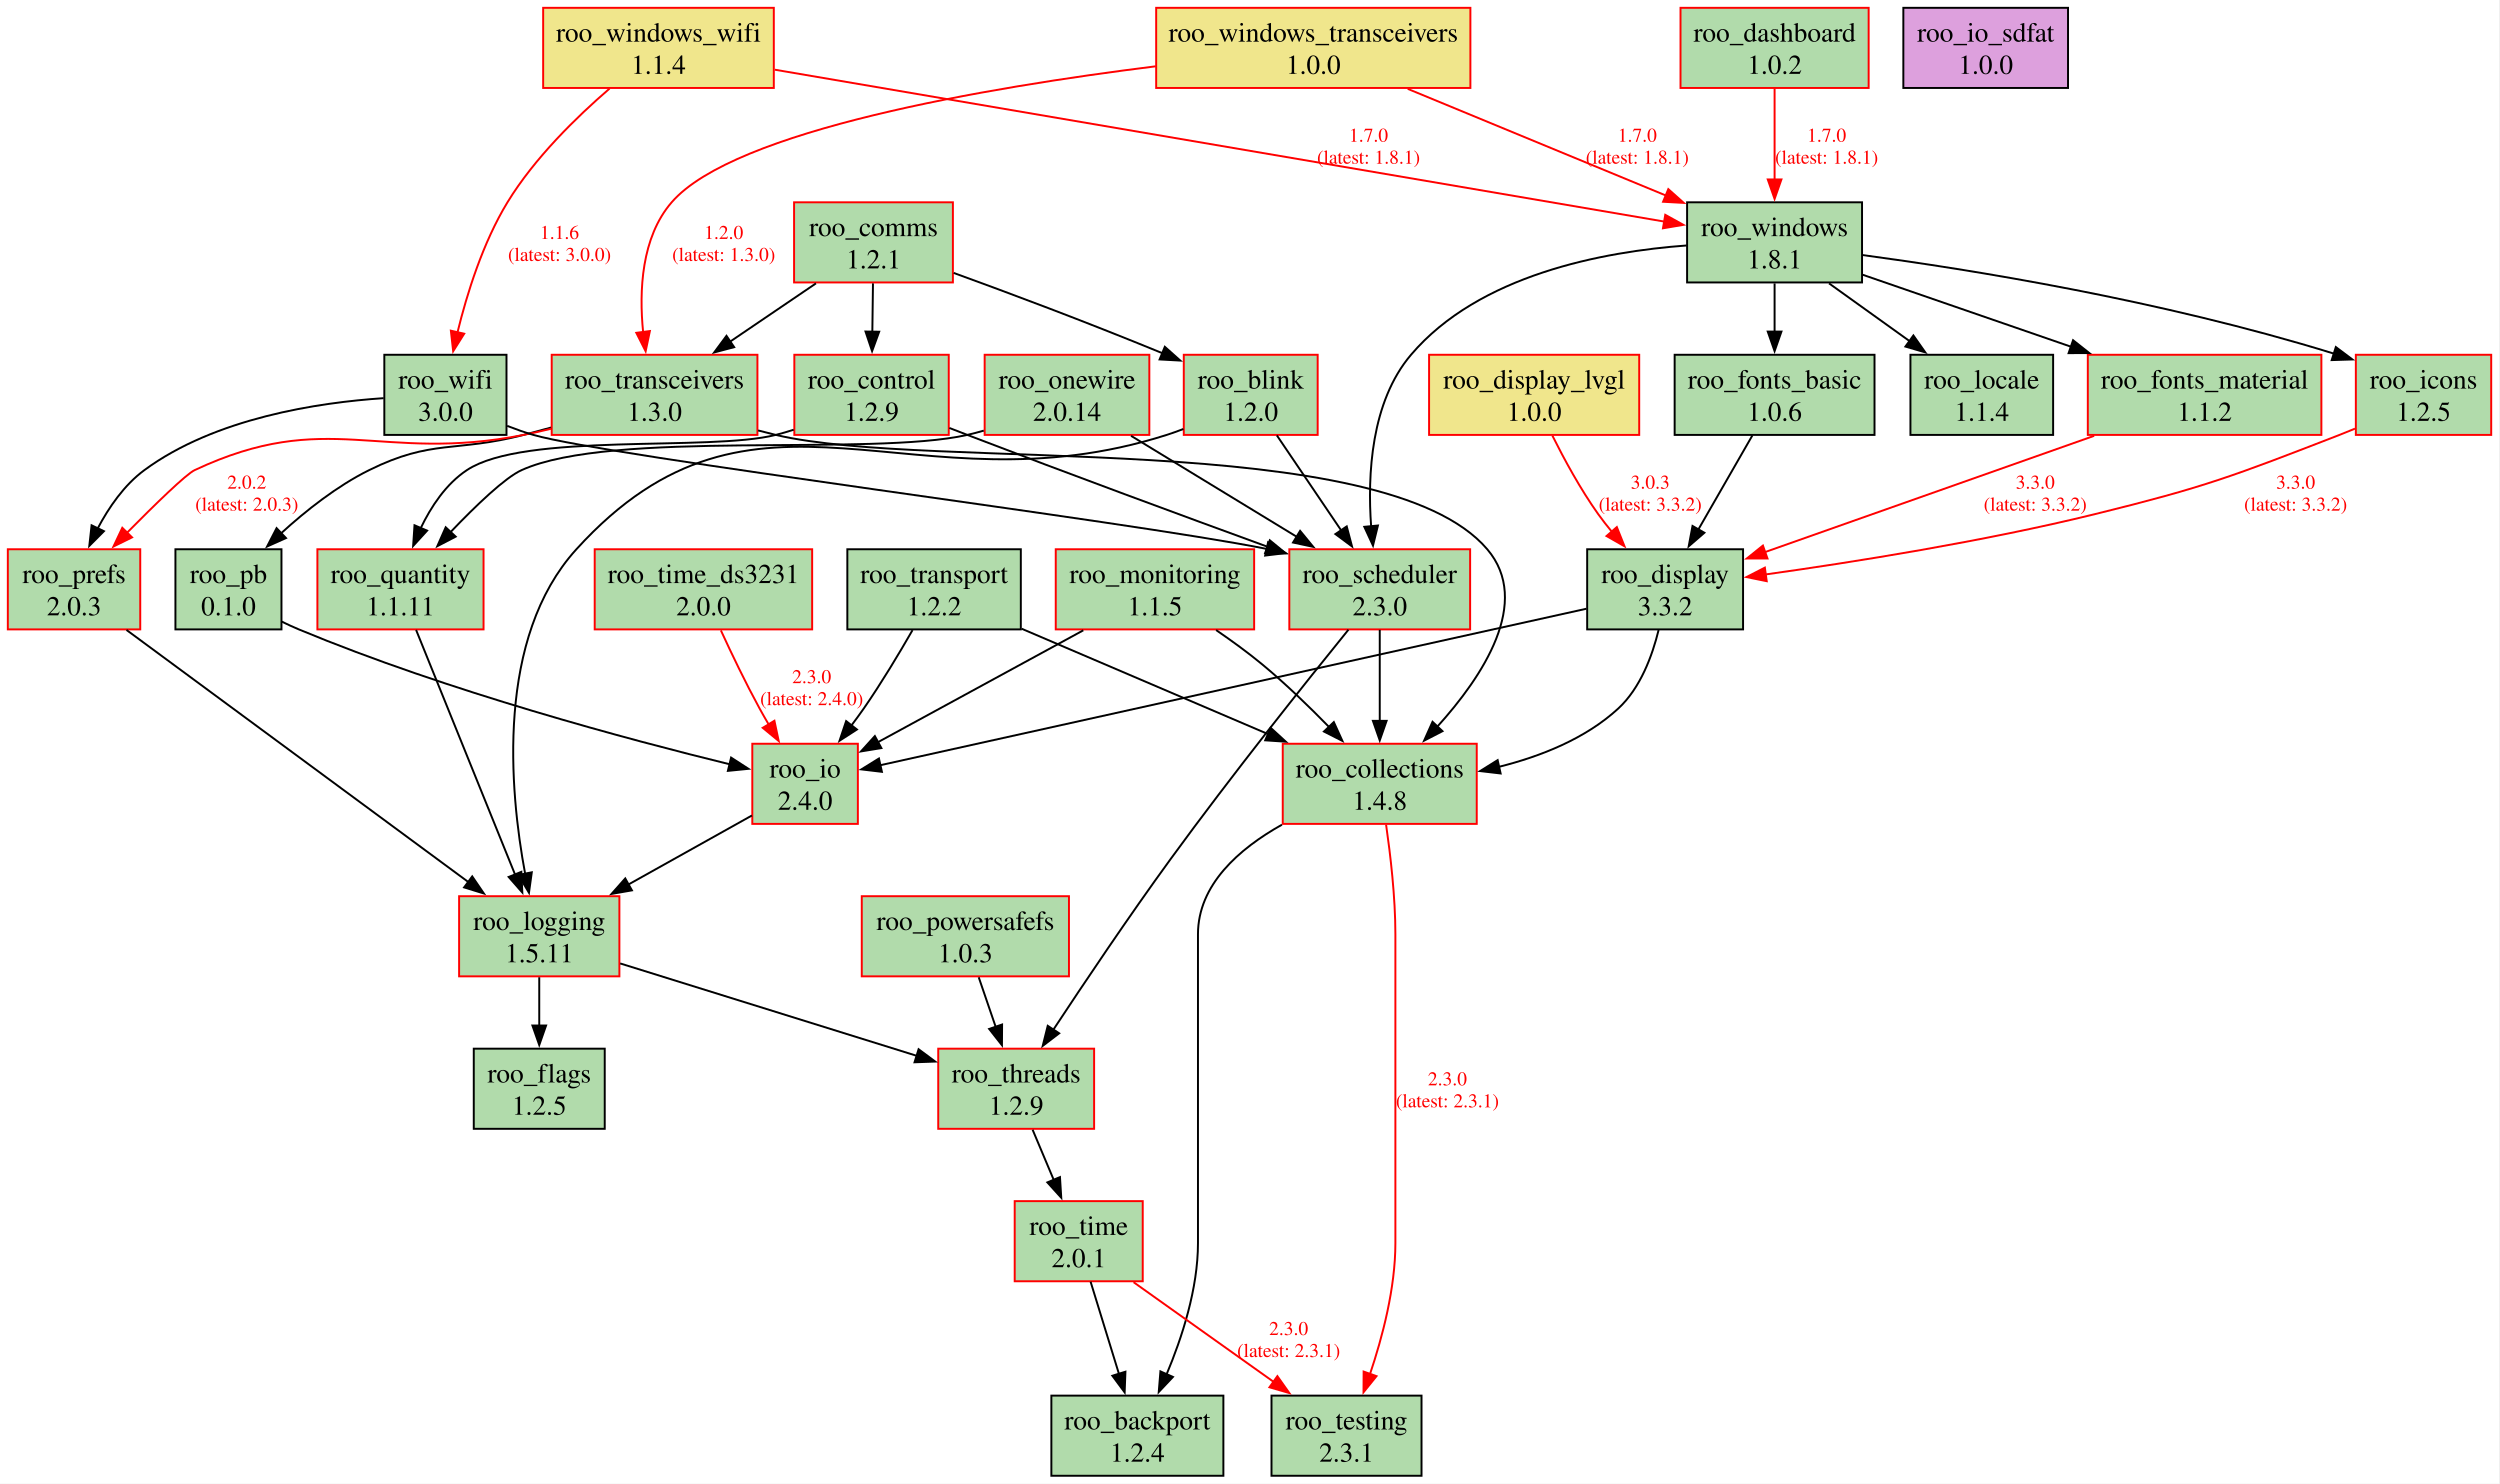
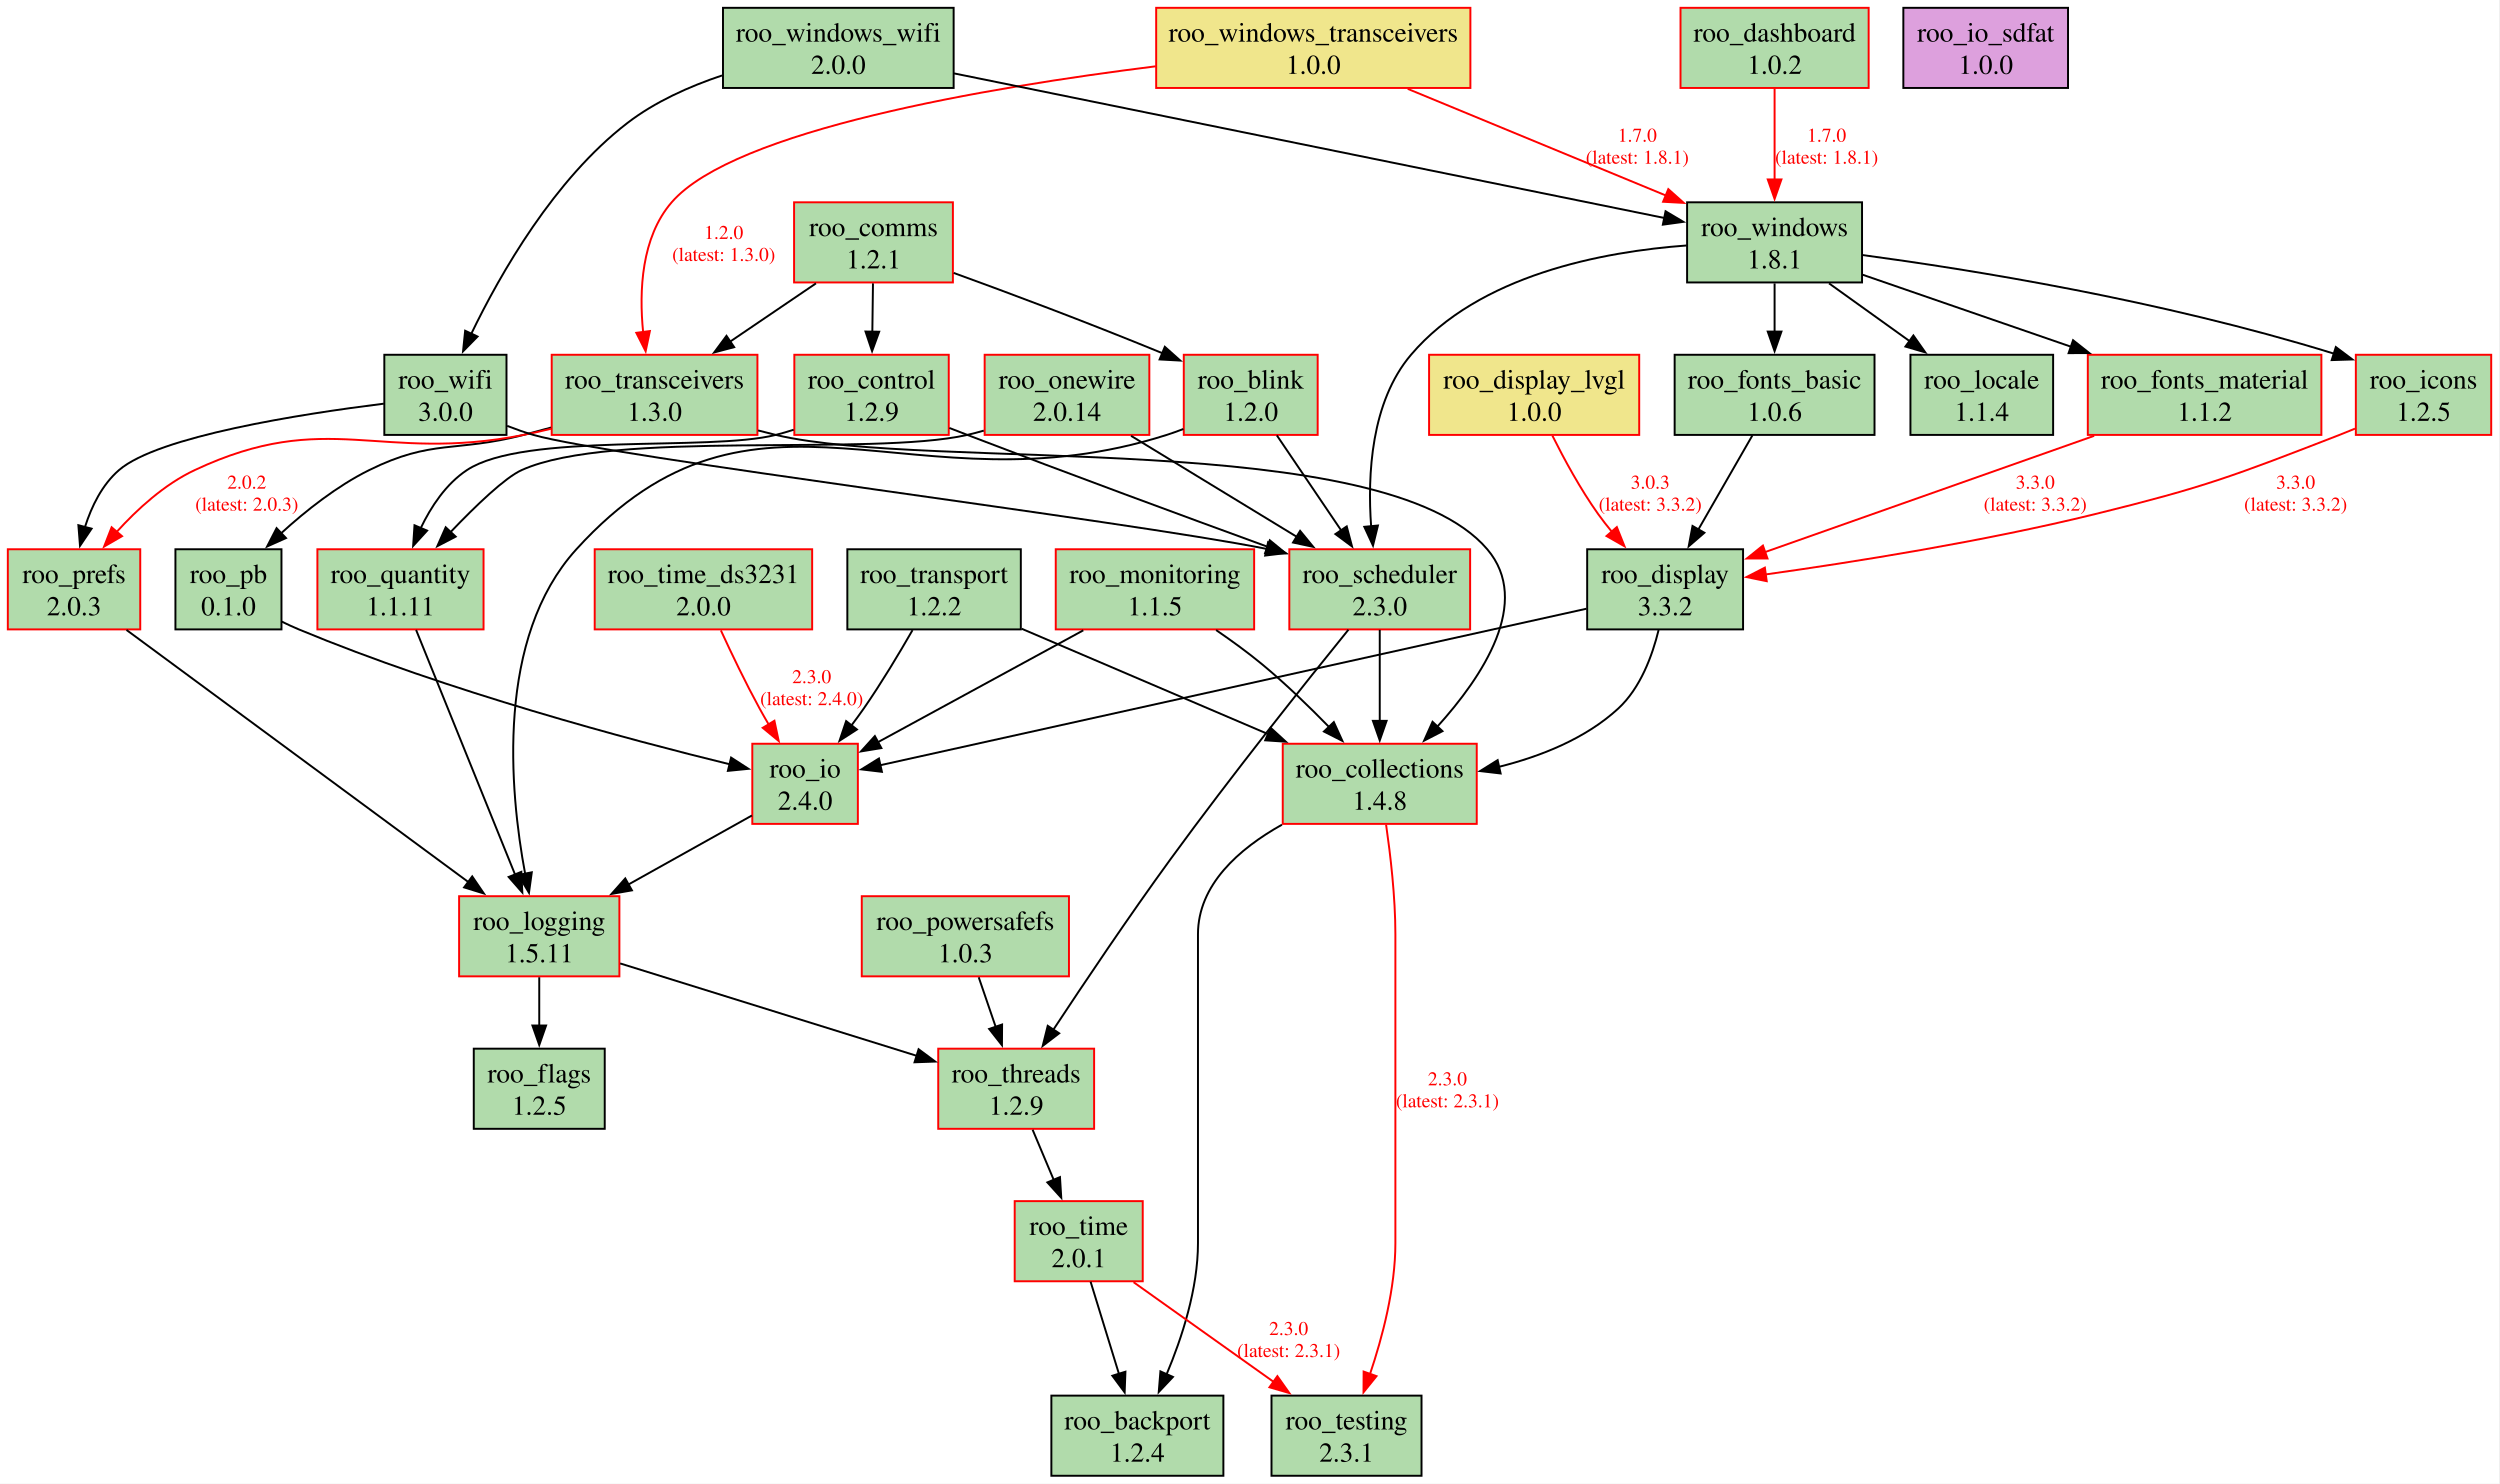
<svg xmlns="http://www.w3.org/2000/svg" width="1279pt" height="759pt" viewBox="0.00 0.00 1279.00 759.00">
  <g id="graph0" class="graph" transform="scale(1 1) rotate(0) translate(4 755)">
    <polygon fill="white" stroke="none" points="-4,4 -4,-755 1274.5,-755 1274.5,4 -4,4" />
    <g id="node1" class="node">
      <polygon fill="#b1dbab" stroke="black" points="621.88,-41 533.88,-41 533.88,0 621.88,0 621.88,-41" />
      <text xml:space="preserve" text-anchor="middle" x="577.88" y="-23.7" font-family="Times,serif" font-size="14.00">roo_backport</text>
      <text xml:space="preserve" text-anchor="middle" x="577.88" y="-7.2" font-family="Times,serif" font-size="14.00">1.2.4</text>
    </g>
    <g id="node2" class="node">
      <polygon fill="#b1dbab" stroke="red" points="670.12,-573.5 601.62,-573.5 601.62,-532.5 670.12,-532.5 670.12,-573.5" />
      <text xml:space="preserve" text-anchor="middle" x="635.88" y="-556.2" font-family="Times,serif" font-size="14.00">roo_blink</text>
      <text xml:space="preserve" text-anchor="middle" x="635.88" y="-539.7" font-family="Times,serif" font-size="14.00">1.2.0</text>
    </g>
    <g id="node16" class="node">
      <polygon fill="#b1dbab" stroke="red" points="312.88,-296.5 230.88,-296.5 230.88,-255.5 312.88,-255.5 312.88,-296.5" />
      <text xml:space="preserve" text-anchor="middle" x="271.88" y="-279.2" font-family="Times,serif" font-size="14.00">roo_logging</text>
      <text xml:space="preserve" text-anchor="middle" x="271.88" y="-262.7" font-family="Times,serif" font-size="14.00">1.5.11</text>
    </g>
    <g id="edge1" class="edge">
      <path fill="none" stroke="black" d="M601.42,-535.53C598.56,-534.43 595.69,-533.4 592.88,-532.5 462.61,-490.98 382.84,-575.16 290.88,-474 249.68,-428.68 256.64,-350.97 264.67,-307.94" />
      <polygon fill="black" stroke="black" points="268.07,-308.76 266.62,-298.26 261.21,-307.37 268.07,-308.76" />
    </g>
    <g id="node23" class="node">
      <polygon fill="#b1dbab" stroke="red" points="748.12,-474 655.62,-474 655.62,-433 748.12,-433 748.12,-474" />
      <text xml:space="preserve" text-anchor="middle" x="701.88" y="-456.7" font-family="Times,serif" font-size="14.00">roo_scheduler</text>
      <text xml:space="preserve" text-anchor="middle" x="701.88" y="-440.2" font-family="Times,serif" font-size="14.00">2.3.0</text>
    </g>
    <g id="edge2" class="edge">
      <path fill="none" stroke="black" d="M649.23,-532.27C658.71,-518.26 671.6,-499.23 682.25,-483.49" />
      <polygon fill="black" stroke="black" points="684.98,-485.7 687.69,-475.45 679.19,-481.77 684.98,-485.7" />
    </g>
    <g id="node3" class="node">
      <polygon fill="#b1dbab" stroke="red" points="751.5,-374.5 652.25,-374.5 652.25,-333.5 751.5,-333.5 751.5,-374.5" />
      <text xml:space="preserve" text-anchor="middle" x="701.88" y="-357.2" font-family="Times,serif" font-size="14.00">roo_collections</text>
      <text xml:space="preserve" text-anchor="middle" x="701.88" y="-340.7" font-family="Times,serif" font-size="14.00">1.4.8</text>
    </g>
    <g id="edge4" class="edge">
      <path fill="none" stroke="black" d="M651.84,-333.09C629.82,-320.74 608.88,-302.33 608.88,-277 608.88,-277 608.88,-277 608.88,-119 608.88,-95.69 600.73,-70.65 592.79,-51.79" />
      <polygon fill="black" stroke="black" points="596.07,-50.56 588.81,-42.84 589.67,-53.4 596.07,-50.56" />
    </g>
    <g id="node24" class="node">
      <polygon fill="#b1dbab" stroke="black" points="723.25,-41 646.5,-41 646.5,0 723.25,0 723.25,-41" />
      <text xml:space="preserve" text-anchor="middle" x="684.88" y="-23.7" font-family="Times,serif" font-size="14.00">roo_testing</text>
      <text xml:space="preserve" text-anchor="middle" x="684.88" y="-7.2" font-family="Times,serif" font-size="14.00">2.3.1</text>
    </g>
    <g id="edge3" class="edge">
      <path fill="none" stroke="red" d="M705.13,-333.06C707.34,-317.76 709.88,-296.1 709.88,-277 709.88,-277 709.88,-277 709.88,-119 709.88,-96.03 703.28,-70.94 696.87,-51.96" />
      <polygon fill="red" stroke="red" points="700.22,-50.96 693.57,-42.71 693.63,-53.31 700.22,-50.96" />
      <text xml:space="preserve" text-anchor="middle" x="736.5" y="-199.75" font-family="Times,serif" font-size="10.00" fill="red">2.3.0</text>
      <text xml:space="preserve" text-anchor="middle" x="736.5" y="-188.5" font-family="Times,serif" font-size="10.00" fill="red">(latest: 2.3.1)</text>
    </g>
    <g id="node4" class="node">
      <polygon fill="#b1dbab" stroke="red" points="483.5,-651.5 402.25,-651.5 402.25,-610.5 483.5,-610.5 483.5,-651.5" />
      <text xml:space="preserve" text-anchor="middle" x="442.88" y="-634.2" font-family="Times,serif" font-size="14.00">roo_comms</text>
      <text xml:space="preserve" text-anchor="middle" x="442.88" y="-617.7" font-family="Times,serif" font-size="14.00">1.2.1</text>
    </g>
    <g id="edge5" class="edge">
      <path fill="none" stroke="black" d="M483.9,-615.37C511.84,-605.22 549.86,-591.06 590.77,-574.27" />
      <polygon fill="black" stroke="black" points="591.92,-577.58 599.83,-570.53 589.25,-571.11 591.92,-577.58" />
    </g>
    <g id="node5" class="node">
      <polygon fill="#b1dbab" stroke="red" points="481.38,-573.5 402.38,-573.5 402.38,-532.5 481.38,-532.5 481.38,-573.5" />
      <text xml:space="preserve" text-anchor="middle" x="441.88" y="-556.2" font-family="Times,serif" font-size="14.00">roo_control</text>
      <text xml:space="preserve" text-anchor="middle" x="441.88" y="-539.7" font-family="Times,serif" font-size="14.00">1.2.9</text>
    </g>
    <g id="edge6" class="edge">
      <path fill="none" stroke="black" d="M442.61,-610.03C442.51,-602.44 442.4,-593.6 442.29,-585.21" />
      <polygon fill="black" stroke="black" points="445.79,-585.3 442.16,-575.35 438.79,-585.39 445.79,-585.3" />
    </g>
    <g id="node28" class="node">
      <polygon fill="#b1dbab" stroke="red" points="383.5,-573.5 278.25,-573.5 278.25,-532.5 383.5,-532.5 383.5,-573.5" />
      <text xml:space="preserve" text-anchor="middle" x="330.88" y="-556.2" font-family="Times,serif" font-size="14.00">roo_transceivers</text>
      <text xml:space="preserve" text-anchor="middle" x="330.88" y="-539.7" font-family="Times,serif" font-size="14.00">1.3.0</text>
    </g>
    <g id="edge7" class="edge">
      <path fill="none" stroke="black" d="M413.45,-610.03C399.94,-600.87 383.76,-589.88 369.31,-580.08" />
      <polygon fill="black" stroke="black" points="371.6,-577.4 361.36,-574.68 367.67,-583.2 371.6,-577.4" />
    </g>
    <g id="node22" class="node">
      <polygon fill="#b1dbab" stroke="red" points="243.38,-474 158.38,-474 158.38,-433 243.38,-433 243.38,-474" />
      <text xml:space="preserve" text-anchor="middle" x="200.88" y="-456.7" font-family="Times,serif" font-size="14.00">roo_quantity</text>
      <text xml:space="preserve" text-anchor="middle" x="200.88" y="-440.2" font-family="Times,serif" font-size="14.00">1.1.11</text>
    </g>
    <g id="edge8" class="edge">
      <path fill="none" stroke="black" d="M402.05,-535.15C398.98,-534.16 395.89,-533.26 392.88,-532.5 358.6,-523.89 264.35,-533.99 234.88,-514.5 224.2,-507.44 216.52,-495.82 211.18,-484.68" />
      <polygon fill="black" stroke="black" points="214.5,-483.53 207.36,-475.7 208.06,-486.27 214.5,-483.53" />
    </g>
    <g id="edge9" class="edge">
      <path fill="none" stroke="black" d="M481.69,-536.06C484.79,-534.85 487.88,-533.65 490.88,-532.5 542.7,-512.61 602.02,-490.77 644.53,-475.26" />
      <polygon fill="black" stroke="black" points="645.62,-478.6 653.81,-471.88 643.22,-472.02 645.62,-478.6" />
    </g>
    <g id="node6" class="node">
      <polygon fill="#b1dbab" stroke="red" points="952,-751 855.75,-751 855.75,-710 952,-710 952,-751" />
      <text xml:space="preserve" text-anchor="middle" x="903.88" y="-733.7" font-family="Times,serif" font-size="14.00">roo_dashboard</text>
      <text xml:space="preserve" text-anchor="middle" x="903.88" y="-717.2" font-family="Times,serif" font-size="14.00">1.0.2</text>
    </g>
    <g id="node31" class="node">
      <polygon fill="#b1dbab" stroke="black" points="948.62,-651.5 859.12,-651.5 859.12,-610.5 948.62,-610.5 948.62,-651.5" />
      <text xml:space="preserve" text-anchor="middle" x="903.88" y="-634.2" font-family="Times,serif" font-size="14.00">roo_windows</text>
      <text xml:space="preserve" text-anchor="middle" x="903.88" y="-617.7" font-family="Times,serif" font-size="14.00">1.8.1</text>
    </g>
    <g id="edge10" class="edge">
      <path fill="none" stroke="red" d="M903.88,-709.77C903.88,-696.29 903.88,-678.16 903.88,-662.79" />
      <polygon fill="red" stroke="red" points="907.38,-663.21 903.88,-653.21 900.38,-663.21 907.38,-663.21" />
      <text xml:space="preserve" text-anchor="middle" x="930.5" y="-682.5" font-family="Times,serif" font-size="10.00" fill="red">1.7.0</text>
      <text xml:space="preserve" text-anchor="middle" x="930.5" y="-671.25" font-family="Times,serif" font-size="10.00" fill="red">(latest: 1.8.1)</text>
    </g>
    <g id="node7" class="node">
      <polygon fill="#b1dbab" stroke="black" points="887.75,-474 808,-474 808,-433 887.75,-433 887.75,-474" />
      <text xml:space="preserve" text-anchor="middle" x="847.88" y="-456.7" font-family="Times,serif" font-size="14.00">roo_display</text>
      <text xml:space="preserve" text-anchor="middle" x="847.88" y="-440.2" font-family="Times,serif" font-size="14.00">3.3.2</text>
    </g>
    <g id="edge11" class="edge">
      <path fill="none" stroke="black" d="M844.54,-432.69C841.35,-419.6 835.26,-402.99 823.88,-392.5 807.15,-377.1 784.23,-368.02 762.77,-362.67" />
      <polygon fill="black" stroke="black" points="763.72,-359.29 753.2,-360.52 762.19,-366.12 763.72,-359.29" />
    </g>
    <g id="node13" class="node">
      <polygon fill="#b1dbab" stroke="red" points="434.88,-374.5 380.88,-374.5 380.88,-333.5 434.88,-333.5 434.88,-374.5" />
      <text xml:space="preserve" text-anchor="middle" x="407.88" y="-357.2" font-family="Times,serif" font-size="14.00">roo_io</text>
      <text xml:space="preserve" text-anchor="middle" x="407.88" y="-340.7" font-family="Times,serif" font-size="14.00">2.4.0</text>
    </g>
    <g id="edge12" class="edge">
      <path fill="none" stroke="black" d="M807.66,-443.59C723.36,-424.91 529.09,-381.86 446.34,-363.52" />
      <polygon fill="black" stroke="black" points="447.19,-360.13 436.67,-361.38 445.67,-366.96 447.19,-360.13" />
    </g>
    <g id="node8" class="node">
      <polygon fill="khaki" stroke="red" points="834.62,-573.5 727.12,-573.5 727.12,-532.5 834.62,-532.5 834.62,-573.5" />
      <text xml:space="preserve" text-anchor="middle" x="780.88" y="-556.2" font-family="Times,serif" font-size="14.00">roo_display_lvgl</text>
      <text xml:space="preserve" text-anchor="middle" x="780.88" y="-539.7" font-family="Times,serif" font-size="14.00">1.0.0</text>
    </g>
    <g id="edge13" class="edge">
      <path fill="none" stroke="red" d="M790.21,-532.11C796.23,-520.07 804.59,-504.65 813.62,-492 815.78,-488.99 818.14,-485.95 820.6,-482.98" />
      <polygon fill="red" stroke="red" points="823.17,-485.36 827.1,-475.51 817.89,-480.76 823.17,-485.36" />
      <text xml:space="preserve" text-anchor="middle" x="840.25" y="-505" font-family="Times,serif" font-size="10.00" fill="red">3.0.3</text>
      <text xml:space="preserve" text-anchor="middle" x="840.25" y="-493.75" font-family="Times,serif" font-size="10.00" fill="red">(latest: 3.3.2)</text>
    </g>
    <g id="node9" class="node">
      <polygon fill="#b1dbab" stroke="black" points="305.38,-218.5 238.38,-218.5 238.38,-177.5 305.38,-177.5 305.38,-218.5" />
      <text xml:space="preserve" text-anchor="middle" x="271.88" y="-201.2" font-family="Times,serif" font-size="14.00">roo_flags</text>
      <text xml:space="preserve" text-anchor="middle" x="271.88" y="-184.7" font-family="Times,serif" font-size="14.00">1.2.5</text>
    </g>
    <g id="node10" class="node">
      <polygon fill="#b1dbab" stroke="black" points="955,-573.5 852.75,-573.5 852.75,-532.5 955,-532.5 955,-573.5" />
      <text xml:space="preserve" text-anchor="middle" x="903.88" y="-556.2" font-family="Times,serif" font-size="14.00">roo_fonts_basic</text>
      <text xml:space="preserve" text-anchor="middle" x="903.88" y="-539.7" font-family="Times,serif" font-size="14.00">1.0.6</text>
    </g>
    <g id="edge14" class="edge">
      <path fill="none" stroke="black" d="M892.54,-532.27C884.57,-518.39 873.77,-499.58 864.78,-483.94" />
      <polygon fill="black" stroke="black" points="867.96,-482.44 859.94,-475.51 861.89,-485.93 867.96,-482.44" />
    </g>
    <g id="node11" class="node">
      <polygon fill="#b1dbab" stroke="red" points="1183.62,-573.5 1064.12,-573.5 1064.12,-532.5 1183.62,-532.5 1183.62,-573.5" />
      <text xml:space="preserve" text-anchor="middle" x="1123.88" y="-556.2" font-family="Times,serif" font-size="14.00">roo_fonts_material</text>
      <text xml:space="preserve" text-anchor="middle" x="1123.88" y="-539.7" font-family="Times,serif" font-size="14.00">1.1.2</text>
    </g>
    <g id="edge15" class="edge">
      <path fill="none" stroke="red" d="M1067.36,-532.03C1017.9,-514.56 946.7,-489.41 898.94,-472.54" />
      <polygon fill="red" stroke="red" points="900.24,-469.29 889.65,-469.26 897.91,-475.89 900.24,-469.29" />
      <text xml:space="preserve" text-anchor="middle" x="1037.22" y="-505" font-family="Times,serif" font-size="10.00" fill="red">3.3.0</text>
      <text xml:space="preserve" text-anchor="middle" x="1037.22" y="-493.75" font-family="Times,serif" font-size="10.00" fill="red">(latest: 3.3.2)</text>
    </g>
    <g id="node12" class="node">
      <polygon fill="#b1dbab" stroke="red" points="1270.5,-573.5 1201.25,-573.5 1201.25,-532.5 1270.5,-532.5 1270.5,-573.5" />
      <text xml:space="preserve" text-anchor="middle" x="1235.88" y="-556.2" font-family="Times,serif" font-size="14.00">roo_icons</text>
      <text xml:space="preserve" text-anchor="middle" x="1235.88" y="-539.7" font-family="Times,serif" font-size="14.00">1.2.5</text>
    </g>
    <g id="edge16" class="edge">
      <path fill="none" stroke="red" d="M1200.81,-535.71C1198.14,-534.59 1195.47,-533.51 1192.88,-532.5 1138.42,-511.41 1124.58,-505.94 1067.88,-492 1010.77,-477.96 944.04,-467.39 899.17,-461.1" />
      <polygon fill="red" stroke="red" points="899.86,-457.66 889.47,-459.77 898.9,-464.6 899.86,-457.66" />
      <text xml:space="preserve" text-anchor="middle" x="1170.44" y="-505" font-family="Times,serif" font-size="10.00" fill="red">3.3.0</text>
      <text xml:space="preserve" text-anchor="middle" x="1170.44" y="-493.75" font-family="Times,serif" font-size="10.00" fill="red">(latest: 3.3.2)</text>
    </g>
    <g id="edge17" class="edge">
      <path fill="none" stroke="black" d="M380.68,-337.8C362.63,-327.71 338.49,-314.22 317.53,-302.51" />
      <polygon fill="black" stroke="black" points="319.3,-299.49 308.86,-297.67 315.88,-305.6 319.3,-299.49" />
    </g>
    <g id="node14" class="node">
      <polygon fill="plum" stroke="black" points="1054,-751 969.75,-751 969.75,-710 1054,-710 1054,-751" />
      <text xml:space="preserve" text-anchor="middle" x="1011.88" y="-733.7" font-family="Times,serif" font-size="14.00">roo_io_sdfat</text>
      <text xml:space="preserve" text-anchor="middle" x="1011.88" y="-717.2" font-family="Times,serif" font-size="14.00">1.0.0</text>
    </g>
    <g id="node15" class="node">
      <polygon fill="#b1dbab" stroke="black" points="1046.38,-573.5 973.38,-573.5 973.38,-532.5 1046.38,-532.5 1046.38,-573.5" />
      <text xml:space="preserve" text-anchor="middle" x="1009.88" y="-556.2" font-family="Times,serif" font-size="14.00">roo_locale</text>
      <text xml:space="preserve" text-anchor="middle" x="1009.88" y="-539.7" font-family="Times,serif" font-size="14.00">1.1.4</text>
    </g>
    <g id="edge18" class="edge">
      <path fill="none" stroke="black" d="M271.88,-255.03C271.88,-247.44 271.88,-238.6 271.88,-230.21" />
      <polygon fill="black" stroke="black" points="275.38,-230.35 271.88,-220.35 268.38,-230.35 275.38,-230.35" />
    </g>
    <g id="node25" class="node">
      <polygon fill="#b1dbab" stroke="red" points="555.75,-218.5 476,-218.5 476,-177.5 555.75,-177.5 555.75,-218.5" />
      <text xml:space="preserve" text-anchor="middle" x="515.88" y="-201.2" font-family="Times,serif" font-size="14.00">roo_threads</text>
      <text xml:space="preserve" text-anchor="middle" x="515.88" y="-184.7" font-family="Times,serif" font-size="14.00">1.2.9</text>
    </g>
    <g id="edge19" class="edge">
      <path fill="none" stroke="black" d="M313.27,-262.11C355.13,-249.07 419.92,-228.89 464.92,-214.87" />
      <polygon fill="black" stroke="black" points="465.95,-218.22 474.46,-211.9 463.87,-211.53 465.95,-218.22" />
    </g>
    <g id="node17" class="node">
      <polygon fill="#b1dbab" stroke="red" points="637.62,-474 536.12,-474 536.12,-433 637.62,-433 637.62,-474" />
      <text xml:space="preserve" text-anchor="middle" x="586.88" y="-456.7" font-family="Times,serif" font-size="14.00">roo_monitoring</text>
      <text xml:space="preserve" text-anchor="middle" x="586.88" y="-440.2" font-family="Times,serif" font-size="14.00">1.1.5</text>
    </g>
    <g id="edge20" class="edge">
      <path fill="none" stroke="black" d="M618.16,-432.65C626.11,-427.21 634.49,-421.12 641.88,-415 653.69,-405.21 665.82,-393.45 676.06,-382.95" />
      <polygon fill="black" stroke="black" points="678.38,-385.59 682.77,-375.95 673.32,-380.75 678.38,-385.59" />
    </g>
    <g id="edge21" class="edge">
      <path fill="none" stroke="black" d="M550.22,-432.53C519.53,-415.82 475.92,-392.06 445.07,-375.26" />
      <polygon fill="black" stroke="black" points="446.92,-372.28 436.47,-370.57 443.58,-378.43 446.92,-372.28" />
    </g>
    <g id="node18" class="node">
      <polygon fill="#b1dbab" stroke="red" points="584,-573.5 499.75,-573.5 499.75,-532.5 584,-532.5 584,-573.5" />
      <text xml:space="preserve" text-anchor="middle" x="541.88" y="-556.2" font-family="Times,serif" font-size="14.00">roo_onewire</text>
      <text xml:space="preserve" text-anchor="middle" x="541.88" y="-539.7" font-family="Times,serif" font-size="14.00">2.0.14</text>
    </g>
    <g id="edge23" class="edge">
      <path fill="none" stroke="black" d="M499.3,-534.7C496.47,-533.87 493.65,-533.13 490.88,-532.5 441.3,-521.31 309.2,-535.4 262.88,-514.5 254.4,-510.67 239.55,-496.43 226.51,-482.79" />
      <polygon fill="black" stroke="black" points="229.13,-480.46 219.73,-475.57 224.02,-485.25 229.13,-480.46" />
    </g>
    <g id="edge22" class="edge">
      <path fill="none" stroke="black" d="M574.64,-532.03C599.12,-517.11 632.8,-496.59 659.36,-480.41" />
      <polygon fill="black" stroke="black" points="661.14,-483.42 667.86,-475.23 657.5,-477.44 661.14,-483.42" />
    </g>
    <g id="node19" class="node">
      <polygon fill="#b1dbab" stroke="black" points="140,-474 85.75,-474 85.75,-433 140,-433 140,-474" />
      <text xml:space="preserve" text-anchor="middle" x="112.88" y="-456.7" font-family="Times,serif" font-size="14.00">roo_pb</text>
      <text xml:space="preserve" text-anchor="middle" x="112.88" y="-440.2" font-family="Times,serif" font-size="14.00">0.1.0</text>
    </g>
    <g id="edge24" class="edge">
      <path fill="none" stroke="black" d="M140.11,-437C143.03,-435.57 145.99,-434.2 148.88,-433 224.85,-401.37 318.18,-376.49 369.5,-363.95" />
      <polygon fill="black" stroke="black" points="370.03,-367.42 378.92,-361.67 368.38,-360.62 370.03,-367.42" />
    </g>
    <g id="node20" class="node">
      <polygon fill="#b1dbab" stroke="red" points="542.88,-296.5 436.88,-296.5 436.88,-255.5 542.88,-255.5 542.88,-296.5" />
      <text xml:space="preserve" text-anchor="middle" x="489.88" y="-279.2" font-family="Times,serif" font-size="14.00">roo_powersafefs</text>
      <text xml:space="preserve" text-anchor="middle" x="489.88" y="-262.7" font-family="Times,serif" font-size="14.00">1.0.3</text>
    </g>
    <g id="edge25" class="edge">
      <path fill="none" stroke="black" d="M496.71,-255.03C499.36,-247.26 502.47,-238.19 505.4,-229.63" />
      <polygon fill="black" stroke="black" points="508.67,-230.86 508.6,-220.27 502.05,-228.6 508.67,-230.86" />
    </g>
    <g id="node21" class="node">
      <polygon fill="#b1dbab" stroke="red" points="67.75,-474 0,-474 0,-433 67.75,-433 67.75,-474" />
      <text xml:space="preserve" text-anchor="middle" x="33.88" y="-456.7" font-family="Times,serif" font-size="14.00">roo_prefs</text>
      <text xml:space="preserve" text-anchor="middle" x="33.88" y="-440.2" font-family="Times,serif" font-size="14.00">2.0.3</text>
    </g>
    <g id="edge26" class="edge">
      <path fill="none" stroke="black" d="M60.71,-432.71C103.57,-401.11 187.5,-339.22 235.64,-303.72" />
      <polygon fill="black" stroke="black" points="237.58,-306.64 243.55,-297.89 233.43,-301 237.58,-306.64" />
    </g>
    <g id="edge27" class="edge">
      <path fill="none" stroke="black" d="M208.88,-432.71C221.24,-402.16 245.05,-343.31 259.6,-307.35" />
      <polygon fill="black" stroke="black" points="262.72,-308.97 263.22,-298.39 256.23,-306.35 262.72,-308.97" />
    </g>
    <g id="edge28" class="edge">
      <path fill="none" stroke="black" d="M701.88,-432.77C701.88,-419.29 701.88,-401.16 701.88,-385.79" />
      <polygon fill="black" stroke="black" points="705.38,-386.21 701.88,-376.21 698.38,-386.21 705.38,-386.21" />
    </g>
    <g id="edge29" class="edge">
      <path fill="none" stroke="black" d="M685.86,-432.85C664.55,-406.54 625.97,-358.19 594.88,-315.5 573.6,-286.29 550.54,-251.95 534.86,-228.16" />
      <polygon fill="black" stroke="black" points="537.87,-226.36 529.45,-219.92 532.02,-230.2 537.87,-226.36" />
    </g>
    <g id="node26" class="node">
      <polygon fill="#b1dbab" stroke="red" points="580.62,-140.5 515.12,-140.5 515.12,-99.5 580.62,-99.5 580.62,-140.5" />
      <text xml:space="preserve" text-anchor="middle" x="547.88" y="-123.2" font-family="Times,serif" font-size="14.00">roo_time</text>
      <text xml:space="preserve" text-anchor="middle" x="547.88" y="-106.7" font-family="Times,serif" font-size="14.00">2.0.1</text>
    </g>
    <g id="edge30" class="edge">
      <path fill="none" stroke="black" d="M524.28,-177.03C527.59,-169.18 531.46,-159.98 535.1,-151.34" />
      <polygon fill="black" stroke="black" points="538.28,-152.8 538.94,-142.23 531.83,-150.09 538.28,-152.8" />
    </g>
    <g id="edge32" class="edge">
      <path fill="none" stroke="black" d="M553.95,-99.27C558.13,-85.66 563.78,-67.3 568.54,-51.84" />
      <polygon fill="black" stroke="black" points="571.77,-53.23 571.37,-42.65 565.08,-51.18 571.77,-53.23" />
    </g>
    <g id="edge31" class="edge">
      <path fill="none" stroke="red" d="M575.93,-99.03C596.62,-84.31 624.97,-64.13 647.57,-48.05" />
      <polygon fill="red" stroke="red" points="649.51,-50.97 655.62,-42.32 645.45,-45.26 649.51,-50.97" />
      <text xml:space="preserve" text-anchor="middle" x="655.27" y="-72" font-family="Times,serif" font-size="10.00" fill="red">2.3.0</text>
      <text xml:space="preserve" text-anchor="middle" x="655.27" y="-60.75" font-family="Times,serif" font-size="10.00" fill="red">(latest: 2.3.1)</text>
    </g>
    <g id="node27" class="node">
      <polygon fill="#b1dbab" stroke="red" points="411.5,-474 300.25,-474 300.25,-433 411.5,-433 411.5,-474" />
      <text xml:space="preserve" text-anchor="middle" x="355.88" y="-456.7" font-family="Times,serif" font-size="14.00">roo_time_ds3231</text>
      <text xml:space="preserve" text-anchor="middle" x="355.88" y="-440.2" font-family="Times,serif" font-size="14.00">2.0.0</text>
    </g>
    <g id="edge33" class="edge">
      <path fill="none" stroke="red" d="M364.8,-432.5C370.22,-420.7 377.47,-405.57 384.62,-392.5 386.09,-389.82 387.67,-387.07 389.28,-384.33" />
      <polygon fill="red" stroke="red" points="392.19,-386.27 394.38,-375.91 386.2,-382.65 392.19,-386.27" />
      <text xml:space="preserve" text-anchor="middle" x="411.25" y="-405.5" font-family="Times,serif" font-size="10.00" fill="red">2.3.0</text>
      <text xml:space="preserve" text-anchor="middle" x="411.25" y="-394.25" font-family="Times,serif" font-size="10.00" fill="red">(latest: 2.4.0)</text>
    </g>
    <g id="edge35" class="edge">
      <path fill="none" stroke="black" d="M383.83,-534.79C386.88,-533.97 389.91,-533.2 392.88,-532.5 472.61,-513.66 703.74,-536.36 756.88,-474 779.82,-447.07 754.63,-408.98 731.29,-383.2" />
      <polygon fill="black" stroke="black" points="733.97,-380.94 724.56,-376.07 728.88,-385.74 733.97,-380.94" />
    </g>
    <g id="edge34" class="edge">
      <path fill="none" stroke="black" d="M277.92,-536.28C273.18,-534.96 268.45,-533.69 263.88,-532.5 229.02,-523.46 217.15,-530.47 184.88,-514.5 168.4,-506.35 152.45,-493.72 139.77,-482.14" />
      <polygon fill="black" stroke="black" points="142.31,-479.73 132.64,-475.4 137.5,-484.81 142.31,-479.73" />
    </g>
    <g id="edge36" class="edge">
-       <path fill="none" stroke="red" d="M278.06,-535.69C273.29,-534.5 268.51,-533.42 263.88,-532.5 190.09,-517.94 163.7,-546.45 95.62,-514.5 91.23,-512.44 75.39,-497.01 60.85,-482.32" />
-       <polygon fill="red" stroke="red" points="63.56,-480.08 54.05,-475.4 58.57,-484.99 63.56,-480.08" />
+       <path fill="none" stroke="red" d="M278.06,-535.69C273.29,-534.5 268.51,-533.42 263.88,-532.5 190.09,-517.94 163.7,-546.45 95.62,-514.5 80.16,-507.24 66.2,-494.51 55.48,-482.64" />
+       <polygon fill="red" stroke="red" points="58.43,-480.69 49.26,-475.38 53.11,-485.25 58.43,-480.69" />
      <text xml:space="preserve" text-anchor="middle" x="122.25" y="-505" font-family="Times,serif" font-size="10.00" fill="red">2.0.2</text>
      <text xml:space="preserve" text-anchor="middle" x="122.25" y="-493.75" font-family="Times,serif" font-size="10.00" fill="red">(latest: 2.0.3)</text>
    </g>
    <g id="node29" class="node">
      <polygon fill="#b1dbab" stroke="black" points="518.25,-474 429.5,-474 429.5,-433 518.25,-433 518.25,-474" />
      <text xml:space="preserve" text-anchor="middle" x="473.88" y="-456.7" font-family="Times,serif" font-size="14.00">roo_transport</text>
      <text xml:space="preserve" text-anchor="middle" x="473.88" y="-440.2" font-family="Times,serif" font-size="14.00">1.2.2</text>
    </g>
    <g id="edge37" class="edge">
      <path fill="none" stroke="black" d="M518.65,-433.35C554.84,-417.88 606.01,-395.99 645.08,-379.29" />
      <polygon fill="black" stroke="black" points="646.04,-382.69 653.85,-375.54 643.28,-376.25 646.04,-382.69" />
    </g>
    <g id="edge38" class="edge">
      <path fill="none" stroke="black" d="M462.85,-432.63C456.03,-420.74 446.89,-405.47 437.88,-392.5 435.89,-389.65 433.76,-386.73 431.58,-383.85" />
      <polygon fill="black" stroke="black" points="434.41,-381.79 425.51,-376.05 428.89,-386.09 434.41,-381.79" />
    </g>
    <g id="node30" class="node">
      <polygon fill="#b1dbab" stroke="black" points="255.12,-573.5 192.62,-573.5 192.62,-532.5 255.12,-532.5 255.12,-573.5" />
      <text xml:space="preserve" text-anchor="middle" x="223.88" y="-556.2" font-family="Times,serif" font-size="14.00">roo_wifi</text>
      <text xml:space="preserve" text-anchor="middle" x="223.88" y="-539.7" font-family="Times,serif" font-size="14.00">3.0.0</text>
    </g>
    <g id="edge39" class="edge">
-       <path fill="none" stroke="black" d="M192.28,-551.3C158.87,-549.07 106.11,-541.17 69.88,-514.5 59.57,-506.91 51.65,-495.41 45.9,-484.5" />
-       <polygon fill="black" stroke="black" points="49.17,-483.24 41.69,-475.73 42.86,-486.26 49.17,-483.24" />
+       <path fill="none" stroke="black" d="M192.38,-548.49C149.8,-543.17 76.88,-531.79 56.88,-514.5 48.26,-507.05 42.86,-496.01 39.48,-485.41" />
+       <polygon fill="black" stroke="black" points="42.86,-484.53 36.93,-475.75 36.1,-486.31 42.86,-484.53" />
    </g>
    <g id="edge40" class="edge">
      <path fill="none" stroke="black" d="M255.46,-537.12C259.9,-535.38 264.46,-533.78 268.88,-532.5 307.31,-521.4 571.86,-488.57 644.1,-474.17" />
      <polygon fill="black" stroke="black" points="644.76,-477.6 653.77,-472.03 643.25,-470.77 644.76,-477.6" />
    </g>
    <g id="edge41" class="edge">
      <path fill="none" stroke="black" d="M903.88,-610.03C903.88,-602.44 903.88,-593.6 903.88,-585.21" />
      <polygon fill="black" stroke="black" points="907.38,-585.35 903.88,-575.35 900.38,-585.35 907.38,-585.35" />
    </g>
    <g id="edge42" class="edge">
      <path fill="none" stroke="black" d="M948.93,-614.44C979.69,-603.81 1021,-589.54 1055.76,-577.53" />
      <polygon fill="black" stroke="black" points="1056.58,-580.95 1064.89,-574.38 1054.29,-574.33 1056.58,-580.95" />
    </g>
    <g id="edge44" class="edge">
      <path fill="none" stroke="black" d="M948.75,-624.53C1004.02,-617.07 1100.7,-601.69 1190.08,-574.07" />
      <polygon fill="black" stroke="black" points="1191.01,-577.45 1199.49,-571.1 1188.9,-570.77 1191.01,-577.45" />
    </g>
    <g id="edge43" class="edge">
      <path fill="none" stroke="black" d="M931.73,-610.03C944.38,-600.96 959.54,-590.09 973.11,-580.36" />
      <polygon fill="black" stroke="black" points="974.89,-583.39 980.98,-574.72 970.81,-577.7 974.89,-583.39" />
    </g>
    <g id="edge45" class="edge">
      <path fill="none" stroke="black" d="M858.97,-629.42C815.97,-626.27 752.64,-614.38 717.88,-573.5 697.38,-549.4 695.56,-512.06 697.48,-485.64" />
      <polygon fill="black" stroke="black" points="700.95,-486.15 698.42,-475.86 693.98,-485.48 700.95,-486.15" />
    </g>
    <g id="node32" class="node">
      <polygon fill="khaki" stroke="red" points="748.25,-751 587.5,-751 587.5,-710 748.25,-710 748.25,-751" />
      <text xml:space="preserve" text-anchor="middle" x="667.88" y="-733.7" font-family="Times,serif" font-size="14.00">roo_windows_transceivers</text>
      <text xml:space="preserve" text-anchor="middle" x="667.88" y="-717.2" font-family="Times,serif" font-size="14.00">1.0.0</text>
    </g>
    <g id="edge46" class="edge">
      <path fill="none" stroke="red" d="M587.27,-721.08C500.79,-710.27 371.54,-688.37 339.62,-651.5 324.12,-633.59 322.91,-606.27 325.02,-585.1" />
      <polygon fill="red" stroke="red" points="328.48,-585.64 326.31,-575.27 321.54,-584.73 328.48,-585.64" />
      <text xml:space="preserve" text-anchor="middle" x="366.25" y="-632.75" font-family="Times,serif" font-size="10.00" fill="red">1.2.0</text>
      <text xml:space="preserve" text-anchor="middle" x="366.25" y="-621.5" font-family="Times,serif" font-size="10.00" fill="red">(latest: 1.3.0)</text>
    </g>
    <g id="edge47" class="edge">
      <path fill="none" stroke="red" d="M716.2,-709.53C754.58,-693.68 808.27,-671.5 848.4,-654.92" />
      <polygon fill="red" stroke="red" points="849.51,-658.25 857.41,-651.2 846.83,-651.78 849.51,-658.25" />
      <text xml:space="preserve" text-anchor="middle" x="833.64" y="-682.5" font-family="Times,serif" font-size="10.00" fill="red">1.7.0</text>
      <text xml:space="preserve" text-anchor="middle" x="833.64" y="-671.25" font-family="Times,serif" font-size="10.00" fill="red">(latest: 1.8.1)</text>
    </g>
    <g id="node33" class="node">
-       <polygon fill="khaki" stroke="red" points="391.88,-751 273.88,-751 273.88,-710 391.88,-710 391.88,-751" />
-       <text xml:space="preserve" text-anchor="middle" x="332.88" y="-733.7" font-family="Times,serif" font-size="14.00">roo_windows_wifi</text>
-       <text xml:space="preserve" text-anchor="middle" x="332.88" y="-717.2" font-family="Times,serif" font-size="14.00">1.1.4</text>
+       <polygon fill="#b1dbab" stroke="black" points="483.88,-751 365.88,-751 365.88,-710 483.88,-710 483.88,-751" />
+       <text xml:space="preserve" text-anchor="middle" x="424.88" y="-733.7" font-family="Times,serif" font-size="14.00">roo_windows_wifi</text>
+       <text xml:space="preserve" text-anchor="middle" x="424.88" y="-717.2" font-family="Times,serif" font-size="14.00">2.0.0</text>
    </g>
    <g id="edge48" class="edge">
-       <path fill="none" stroke="red" d="M307.86,-709.69C291.01,-695.17 269.42,-674.12 255.62,-651.5 243.07,-630.92 234.91,-604.83 230.02,-584.82" />
-       <polygon fill="red" stroke="red" points="233.48,-584.27 227.84,-575.3 226.66,-585.83 233.48,-584.27" />
-       <text xml:space="preserve" text-anchor="middle" x="282.25" y="-632.75" font-family="Times,serif" font-size="10.00" fill="red">1.1.6</text>
-       <text xml:space="preserve" text-anchor="middle" x="282.25" y="-621.5" font-family="Times,serif" font-size="10.00" fill="red">(latest: 3.0.0)</text>
+       <path fill="none" stroke="black" d="M365.39,-716.39C348.58,-710.77 331.03,-702.9 316.88,-692 279.6,-663.31 252.12,-615.3 237.06,-584.14" />
+       <polygon fill="black" stroke="black" points="240.31,-582.83 232.89,-575.26 233.97,-585.8 240.31,-582.83" />
    </g>
    <g id="edge49" class="edge">
-       <path fill="none" stroke="red" d="M392.37,-719.34C503.02,-700.45 739.05,-660.14 847.39,-641.65" />
-       <polygon fill="red" stroke="red" points="847.95,-645.1 857.22,-639.97 846.77,-638.2 847.95,-645.1" />
-       <text xml:space="preserve" text-anchor="middle" x="696.14" y="-682.5" font-family="Times,serif" font-size="10.00" fill="red">1.7.0</text>
-       <text xml:space="preserve" text-anchor="middle" x="696.14" y="-671.25" font-family="Times,serif" font-size="10.00" fill="red">(latest: 1.8.1)</text>
+       <path fill="none" stroke="black" d="M484.09,-717.45C577.11,-698.51 756.23,-662.05 847.48,-643.48" />
+       <polygon fill="black" stroke="black" points="848.1,-646.92 857.2,-641.5 846.71,-640.06 848.1,-646.92" />
    </g>
  </g>
</svg>
